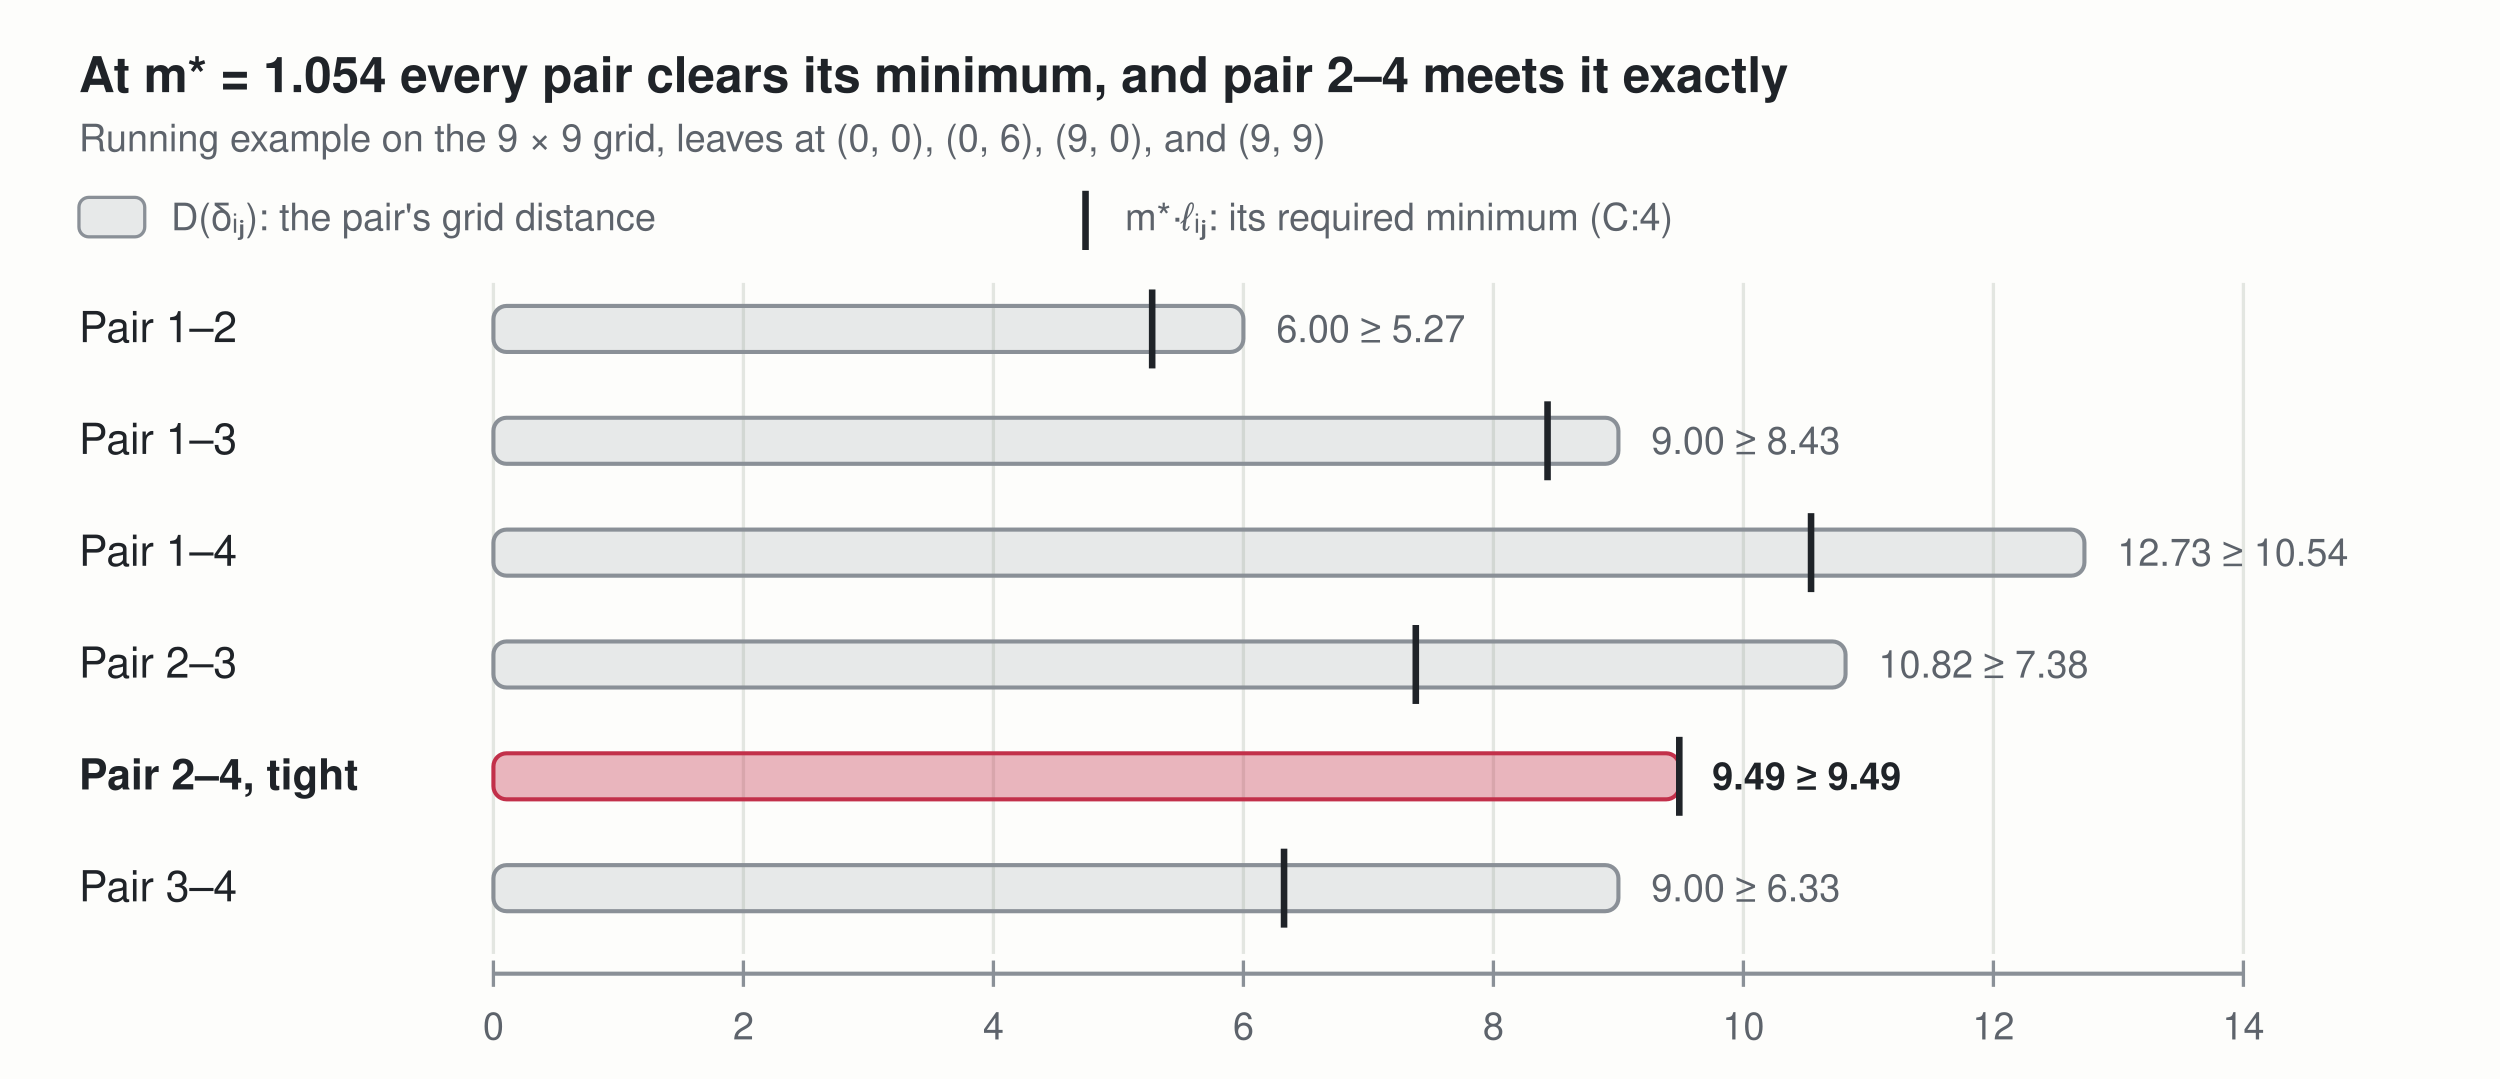
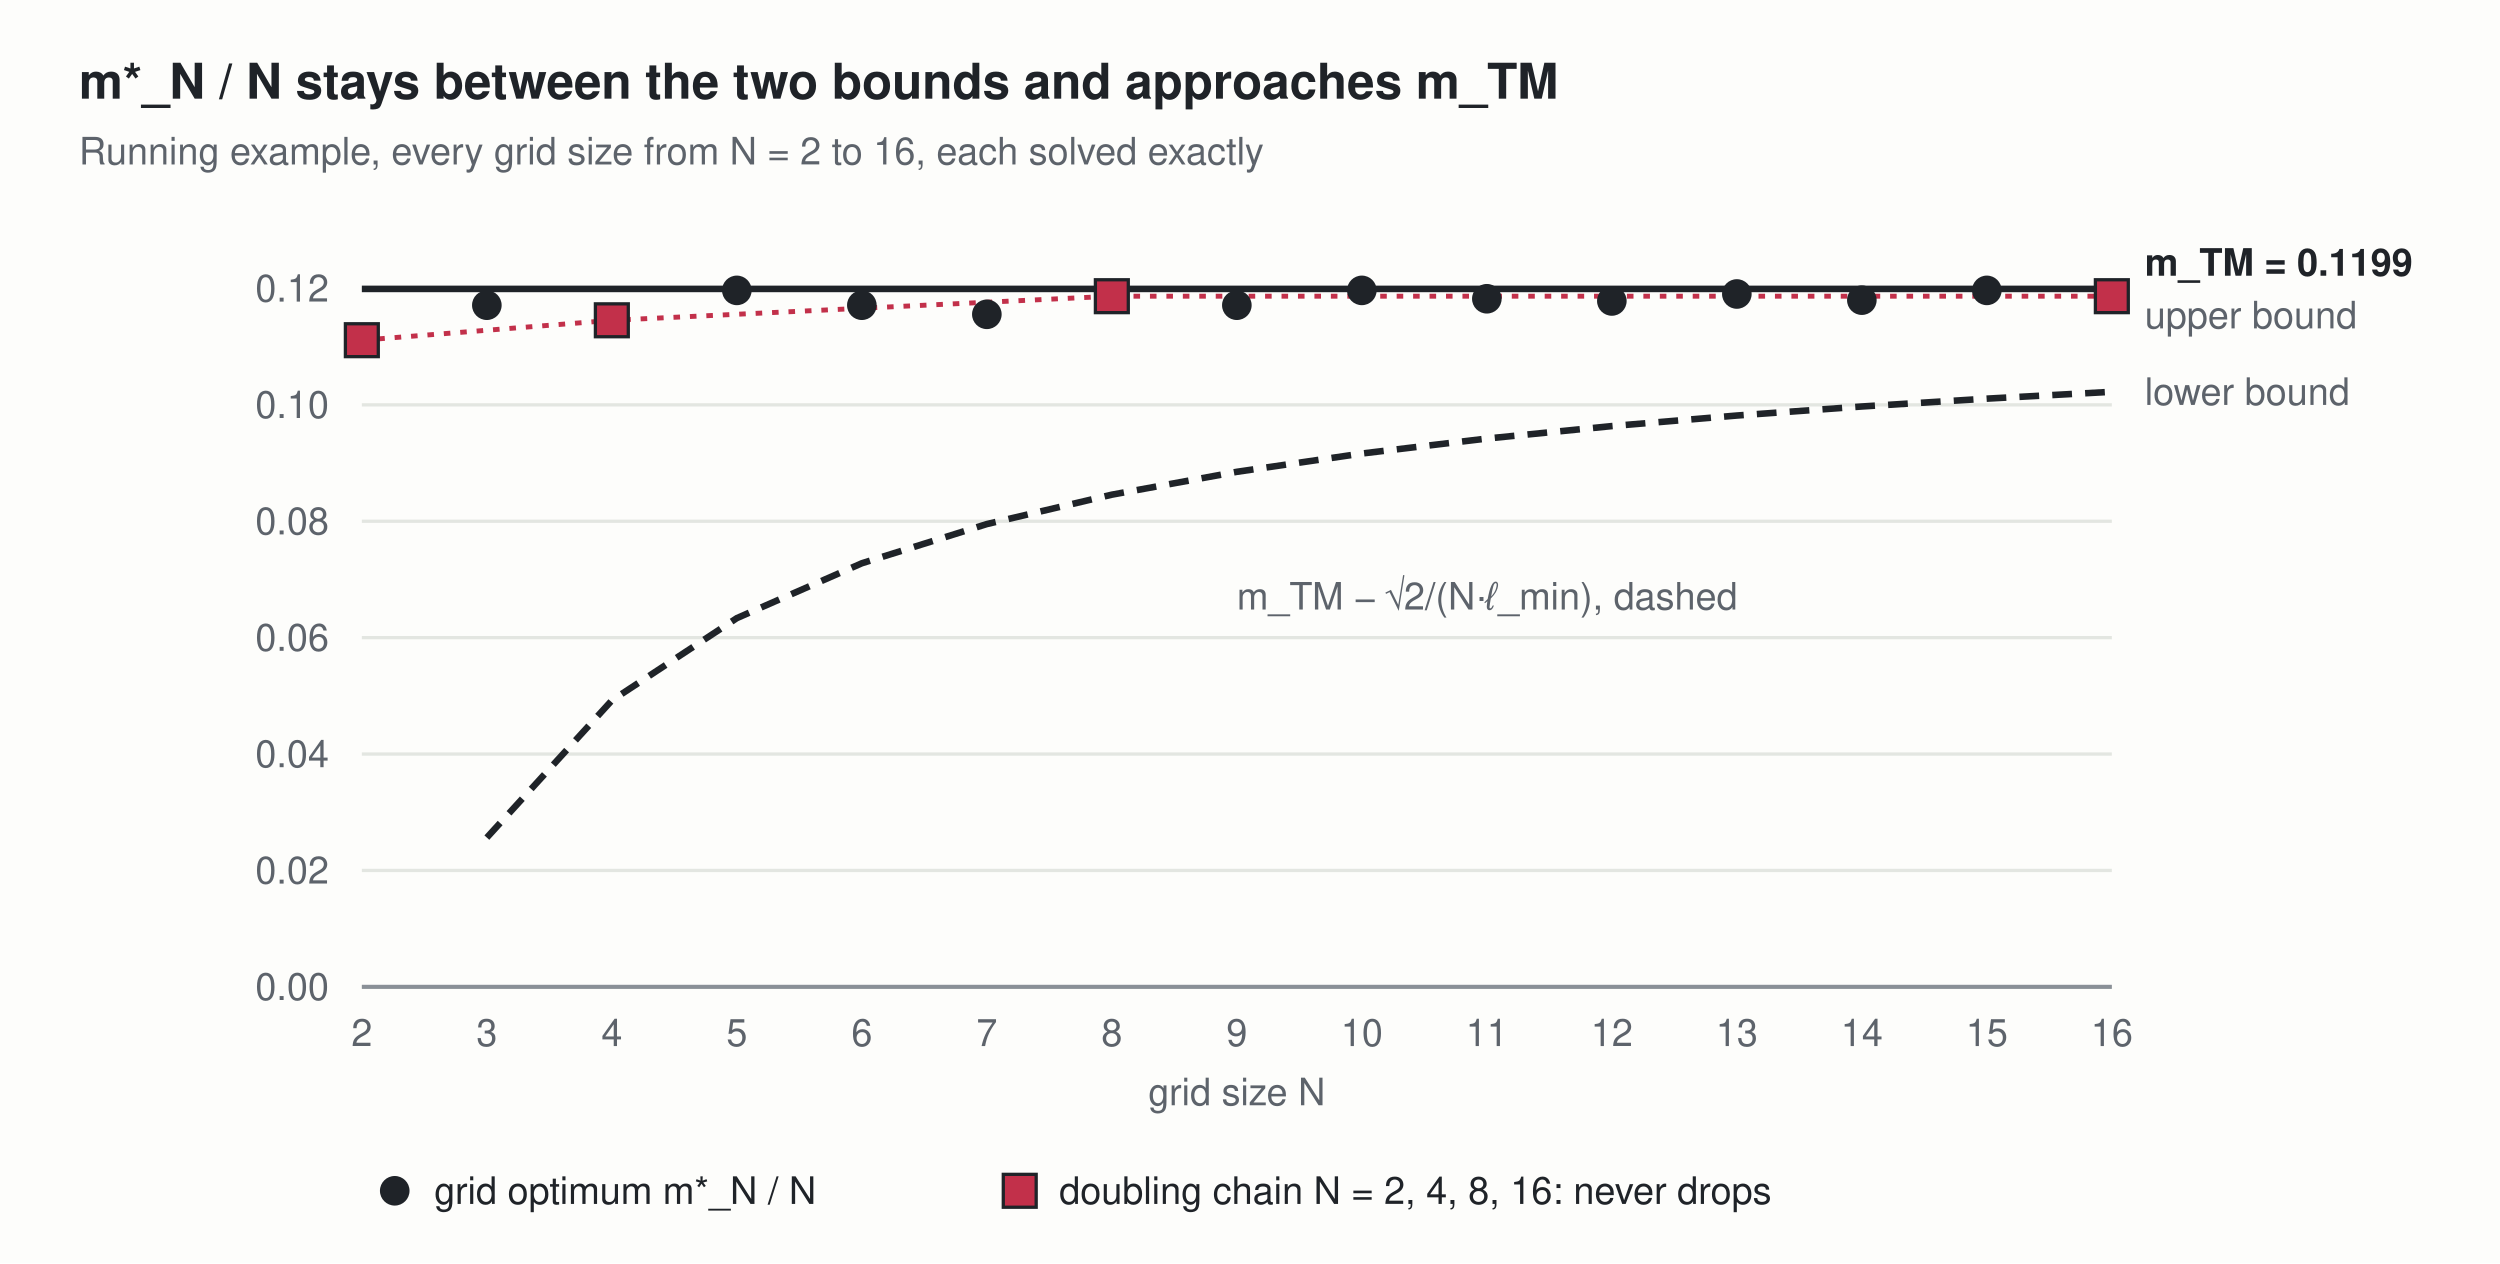
- <svg xmlns="http://www.w3.org/2000/svg" width="760" height="328" font-family="Archivo, -apple-system, system-ui, 'Segoe UI', Helvetica, Arial, sans-serif" viewBox="0 0 760 328" role="img" aria-label="At the optimum every pair clears its minimum, and pair 2-4 meets it exactly" font-size="13">
-   <rect x="0" y="0" width="760" height="328" fill="#fdfdfb" />
-   <text data-claude-text-id="title" x="24" y="28" font-size="15" font-weight="600" fill="#1f2328">At m* = 1.054 every pair clears its minimum, and pair 2–4 meets it exactly</text>
-   <text data-claude-text-id="subtitle" x="24" y="46" font-size="11.5" fill="#5d636b">Running example on the 9 × 9 grid, leaves at (0, 0), (0, 6), (9, 0), and (9, 9)</text>
-   <g data-claude-anchor="legend">
-     <rect x="24" y="60" width="20" height="12" rx="3" fill="#8a9097" fill-opacity="0.18" stroke="#8a9097" />
-     <text data-claude-text-id="leg-d" x="52" y="70" font-size="11.5" fill="#5d636b">D(δᵢⱼ): the pair's grid distance</text>
-     <line x1="330" y1="58" x2="330" y2="76" stroke="#1f2328" stroke-width="2" />
-     <text data-claude-text-id="leg-req" x="342" y="70" font-size="11.5" fill="#5d636b">m*·ℓᵢⱼ: its required minimum (C:4)</text>
-   </g>
+ <svg xmlns="http://www.w3.org/2000/svg" width="760" height="384" font-family="Archivo, -apple-system, system-ui, 'Segoe UI', Helvetica, Arial, sans-serif" viewBox="0 0 760 384" role="img" aria-label="The scaled grid optimum stays between the rounding bound and TreeMaker and approaches TreeMaker" font-size="13">
+   <rect x="0" y="0" width="760" height="384" fill="#fdfdfb" />
+   <text data-claude-text-id="title" x="24" y="30" font-size="15" font-weight="600" fill="#1f2328">m*_N / N stays between the two bounds and approaches m_TM</text>
+   <text data-claude-text-id="subtitle" x="24" y="50" font-size="11.5" fill="#5d636b">Running example, every grid size from N = 2 to 16, each solved exactly</text>
  <g data-claude-anchor="gridlines">
-     <line x1="150" y1="86" x2="150" y2="290" stroke="#e3e6e1" />
-     <line x1="226" y1="86" x2="226" y2="290" stroke="#e3e6e1" />
-     <line x1="302" y1="86" x2="302" y2="290" stroke="#e3e6e1" />
-     <line x1="378" y1="86" x2="378" y2="290" stroke="#e3e6e1" />
-     <line x1="454" y1="86" x2="454" y2="290" stroke="#e3e6e1" />
-     <line x1="530" y1="86" x2="530" y2="290" stroke="#e3e6e1" />
-     <line x1="606" y1="86" x2="606" y2="290" stroke="#e3e6e1" />
-     <line x1="682" y1="86" x2="682" y2="290" stroke="#e3e6e1" />
-   </g>
-   <g data-claude-anchor="pair-12">
    <g>
-       <rect x="150" y="93" width="228" height="14" rx="4" fill="#8a9097" fill-opacity="0.18" stroke="#8a9097" stroke-width="1.25" />
-       <line x1="350.26" y1="88" x2="350.26" y2="112" stroke="#1f2328" stroke-width="2" />
-       <text x="388" y="104" font-size="11.5" font-weight="400" fill="#5d636b">6.00 ≥ 5.27</text>
-     </g>
-     <text data-claude-text-id="p12" x="24" y="104" fill="#1f2328">Pair 1–2</text>
-   </g>
-   <g data-claude-anchor="pair-13">
-     <g>
-       <rect x="150" y="127" width="342" height="14" rx="4" fill="#8a9097" fill-opacity="0.18" stroke="#8a9097" stroke-width="1.25" />
-       <line x1="470.454" y1="122" x2="470.454" y2="146" stroke="#1f2328" stroke-width="2" />
-       <text x="502" y="138" font-size="11.5" font-weight="400" fill="#5d636b">9.00 ≥ 8.43</text>
-     </g>
-     <text data-claude-text-id="p13" x="24" y="138" fill="#1f2328">Pair 1–3</text>
-   </g>
-   <g data-claude-anchor="pair-14">
-     <g>
-       <rect x="150" y="161" width="483.664" height="14" rx="4" fill="#8a9097" fill-opacity="0.18" stroke="#8a9097" stroke-width="1.25" />
-       <line x1="550.558" y1="156" x2="550.558" y2="180" stroke="#1f2328" stroke-width="2" />
-       <text x="643.664" y="172" font-size="11.5" font-weight="400" fill="#5d636b">12.73 ≥ 10.54</text>
-     </g>
-     <text data-claude-text-id="p14" x="24" y="172" fill="#1f2328">Pair 1–4</text>
-   </g>
-   <g data-claude-anchor="pair-23">
-     <g>
-       <rect x="150" y="195" width="411.046" height="14" rx="4" fill="#8a9097" fill-opacity="0.18" stroke="#8a9097" stroke-width="1.25" />
-       <line x1="430.402" y1="190" x2="430.402" y2="214" stroke="#1f2328" stroke-width="2" />
-       <text x="571.046" y="206" font-size="11.5" font-weight="400" fill="#5d636b">10.82 ≥ 7.38</text>
-     </g>
-     <text data-claude-text-id="p23" x="24" y="206" fill="#1f2328">Pair 2–3</text>
-   </g>
-   <g data-claude-anchor="pair-24">
-     <g>
-       <rect x="150" y="229" width="360.506" height="14" rx="4" fill="#c2304a" fill-opacity="0.35" stroke="#c2304a" stroke-width="1.25" />
-       <line x1="510.506" y1="224" x2="510.506" y2="248" stroke="#1f2328" stroke-width="2" />
-       <text x="520.506" y="240" font-size="11.5" font-weight="600" fill="#1f2328">9.49 ≥ 9.49</text>
-     </g>
-     <text data-claude-text-id="p24" x="24" y="240" font-weight="600" fill="#1f2328">Pair 2–4, tight</text>
-   </g>
-   <g data-claude-anchor="pair-34">
-     <g>
-       <rect x="150" y="263" width="342" height="14" rx="4" fill="#8a9097" fill-opacity="0.18" stroke="#8a9097" stroke-width="1.25" />
-       <line x1="390.35" y1="258" x2="390.35" y2="282" stroke="#1f2328" stroke-width="2" />
-       <text x="502" y="274" font-size="11.5" font-weight="400" fill="#5d636b">9.00 ≥ 6.33</text>
-     </g>
-     <text data-claude-text-id="p34" x="24" y="274" fill="#1f2328">Pair 3–4</text>
-   </g>
-   <g data-claude-anchor="axis">
-     <line x1="150" y1="296" x2="682" y2="296" stroke="#8a9097" stroke-width="1.25" />
-     <g>
-       <line x1="150" y1="292" x2="150" y2="300" stroke="#8a9097" />
-       <text x="150" y="316" text-anchor="middle" font-size="11.5" fill="#5d636b">0</text>
+       <line x1="110" y1="300" x2="642" y2="300" stroke="#e3e6e1" />
+       <text x="100" y="304" text-anchor="end" font-size="11.5" fill="#5d636b">0.00</text>
    </g>
    <g>
-       <line x1="226" y1="292" x2="226" y2="300" stroke="#8a9097" />
-       <text x="226" y="316" text-anchor="middle" font-size="11.5" fill="#5d636b">2</text>
+       <line x1="110" y1="264.615" x2="642" y2="264.615" stroke="#e3e6e1" />
+       <text x="100" y="268.615" text-anchor="end" font-size="11.5" fill="#5d636b">0.02</text>
    </g>
    <g>
-       <line x1="302" y1="292" x2="302" y2="300" stroke="#8a9097" />
-       <text x="302" y="316" text-anchor="middle" font-size="11.5" fill="#5d636b">4</text>
+       <line x1="110" y1="229.231" x2="642" y2="229.231" stroke="#e3e6e1" />
+       <text x="100" y="233.231" text-anchor="end" font-size="11.5" fill="#5d636b">0.04</text>
    </g>
    <g>
-       <line x1="378" y1="292" x2="378" y2="300" stroke="#8a9097" />
-       <text x="378" y="316" text-anchor="middle" font-size="11.5" fill="#5d636b">6</text>
+       <line x1="110" y1="193.846" x2="642" y2="193.846" stroke="#e3e6e1" />
+       <text x="100" y="197.846" text-anchor="end" font-size="11.5" fill="#5d636b">0.06</text>
    </g>
    <g>
-       <line x1="454" y1="292" x2="454" y2="300" stroke="#8a9097" />
-       <text x="454" y="316" text-anchor="middle" font-size="11.5" fill="#5d636b">8</text>
+       <line x1="110" y1="158.462" x2="642" y2="158.462" stroke="#e3e6e1" />
+       <text x="100" y="162.462" text-anchor="end" font-size="11.5" fill="#5d636b">0.08</text>
    </g>
    <g>
-       <line x1="530" y1="292" x2="530" y2="300" stroke="#8a9097" />
-       <text x="530" y="316" text-anchor="middle" font-size="11.5" fill="#5d636b">10</text>
+       <line x1="110" y1="123.077" x2="642" y2="123.077" stroke="#e3e6e1" />
+       <text x="100" y="127.077" text-anchor="end" font-size="11.5" fill="#5d636b">0.10</text>
    </g>
    <g>
-       <line x1="606" y1="292" x2="606" y2="300" stroke="#8a9097" />
-       <text x="606" y="316" text-anchor="middle" font-size="11.5" fill="#5d636b">12</text>
-     </g>
-     <g>
-       <line x1="682" y1="292" x2="682" y2="300" stroke="#8a9097" />
-       <text x="682" y="316" text-anchor="middle" font-size="11.5" fill="#5d636b">14</text>
+       <line x1="110" y1="87.692" x2="642" y2="87.692" stroke="#e3e6e1" />
+       <text x="100" y="91.692" text-anchor="end" font-size="11.5" fill="#5d636b">0.12</text>
    </g>
  </g>
+   <g data-claude-anchor="upper">
+     <line x1="110" y1="87.829" x2="642" y2="87.829" stroke="#1f2328" stroke-width="2" />
+     <text data-claude-text-id="upper-label" x="652" y="83.829" font-size="11.5" font-weight="600" fill="#1f2328">m_TM = 0.1199</text>
+     <text data-claude-text-id="upper-note" x="652" y="99.829" font-size="11.5" fill="#5d636b">upper bound</text>
+   </g>
+   <g data-claude-anchor="lower">
+     <polyline points="148,254.633 186,212.932 224,187.911 262,171.231 300,159.316 338,150.38 376,143.43 414,137.87 452,133.321 490,129.53 528,126.322 566,123.572 604,121.189 642,119.104" fill="none" stroke="#1f2328" stroke-width="2" stroke-dasharray="6 4" />
+     <text data-claude-text-id="lower-label" x="652" y="123.104" font-size="11.5" fill="#5d636b">lower bound</text>
+     <text data-claude-text-id="lower-formula" x="376" y="185.308" font-size="11.5" fill="#5d636b">m_TM − √2/(N·ℓ_min), dashed</text>
+   </g>
+   <g data-claude-anchor="chain">
+     <polyline points="110,103.421 186,97.37 338,90.045 642,90.045" fill="none" stroke="#c2304a" stroke-width="1.5" stroke-dasharray="2 3" />
+   </g>
+   <g data-claude-anchor="points">
+     <rect x="105" y="98.421" width="10" height="10" fill="#c2304a" stroke="#1f2328" stroke-width="1" />
+     <circle cx="148" cy="92.788" r="4.5" fill="#1f2328" />
+     <rect x="181" y="92.37" width="10" height="10" fill="#c2304a" stroke="#1f2328" stroke-width="1" />
+     <circle cx="224" cy="88.276" r="4.5" fill="#1f2328" />
+     <circle cx="262" cy="92.788" r="4.5" fill="#1f2328" />
+     <circle cx="300" cy="95.548" r="4.5" fill="#1f2328" />
+     <rect x="333" y="85.045" width="10" height="10" fill="#c2304a" stroke="#1f2328" stroke-width="1" />
+     <circle cx="376" cy="92.788" r="4.5" fill="#1f2328" />
+     <circle cx="414" cy="88.276" r="4.5" fill="#1f2328" />
+     <circle cx="452" cy="90.824" r="4.5" fill="#1f2328" />
+     <circle cx="490" cy="91.496" r="4.5" fill="#1f2328" />
+     <circle cx="528" cy="89.373" r="4.5" fill="#1f2328" />
+     <circle cx="566" cy="91.248" r="4.5" fill="#1f2328" />
+     <circle cx="604" cy="88.276" r="4.5" fill="#1f2328" />
+     <rect x="637" y="85.045" width="10" height="10" fill="#c2304a" stroke="#1f2328" stroke-width="1" />
+   </g>
+   <g data-claude-anchor="x-axis">
+     <line x1="110" y1="300" x2="642" y2="300" stroke="#8a9097" stroke-width="1.25" />
+     <text x="110" y="318" text-anchor="middle" font-size="11.5" fill="#5d636b">2</text>
+     <text x="148" y="318" text-anchor="middle" font-size="11.5" fill="#5d636b">3</text>
+     <text x="186" y="318" text-anchor="middle" font-size="11.5" fill="#5d636b">4</text>
+     <text x="224" y="318" text-anchor="middle" font-size="11.5" fill="#5d636b">5</text>
+     <text x="262" y="318" text-anchor="middle" font-size="11.5" fill="#5d636b">6</text>
+     <text x="300" y="318" text-anchor="middle" font-size="11.5" fill="#5d636b">7</text>
+     <text x="338" y="318" text-anchor="middle" font-size="11.5" fill="#5d636b">8</text>
+     <text x="376" y="318" text-anchor="middle" font-size="11.5" fill="#5d636b">9</text>
+     <text x="414" y="318" text-anchor="middle" font-size="11.5" fill="#5d636b">10</text>
+     <text x="452" y="318" text-anchor="middle" font-size="11.5" fill="#5d636b">11</text>
+     <text x="490" y="318" text-anchor="middle" font-size="11.5" fill="#5d636b">12</text>
+     <text x="528" y="318" text-anchor="middle" font-size="11.5" fill="#5d636b">13</text>
+     <text x="566" y="318" text-anchor="middle" font-size="11.5" fill="#5d636b">14</text>
+     <text x="604" y="318" text-anchor="middle" font-size="11.5" fill="#5d636b">15</text>
+     <text x="642" y="318" text-anchor="middle" font-size="11.5" fill="#5d636b">16</text>
+     <text data-claude-text-id="x-name" x="376" y="336" text-anchor="middle" font-size="11.5" fill="#5d636b">grid size N</text>
+   </g>
+   <g data-claude-anchor="legend">
+     <circle cx="120" cy="362" r="4.5" fill="#1f2328" />
+     <text data-claude-text-id="leg-pt" x="132" y="366" font-size="11.5" fill="#1f2328">grid optimum m*_N / N</text>
+     <rect x="305" y="357" width="10" height="10" fill="#c2304a" stroke="#1f2328" stroke-width="1" />
+     <text data-claude-text-id="leg-chain" x="322" y="366" font-size="11.5" fill="#1f2328">doubling chain N = 2, 4, 8, 16: never drops</text>
+   </g>
</svg>
